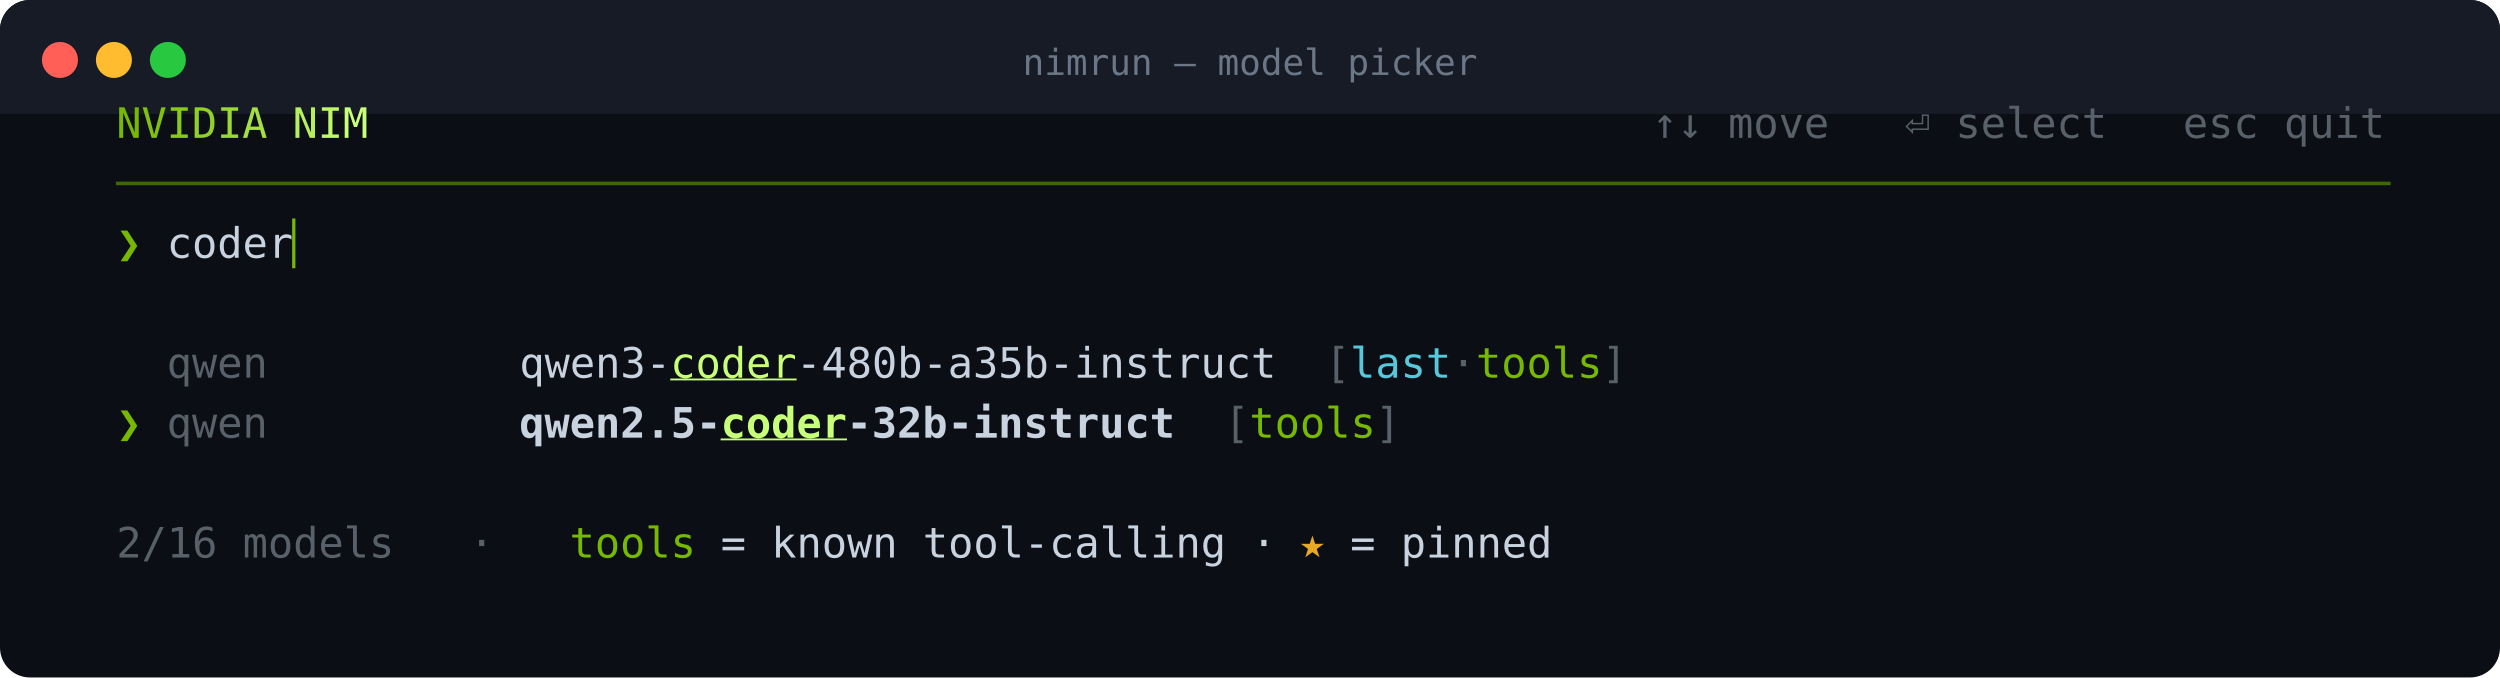
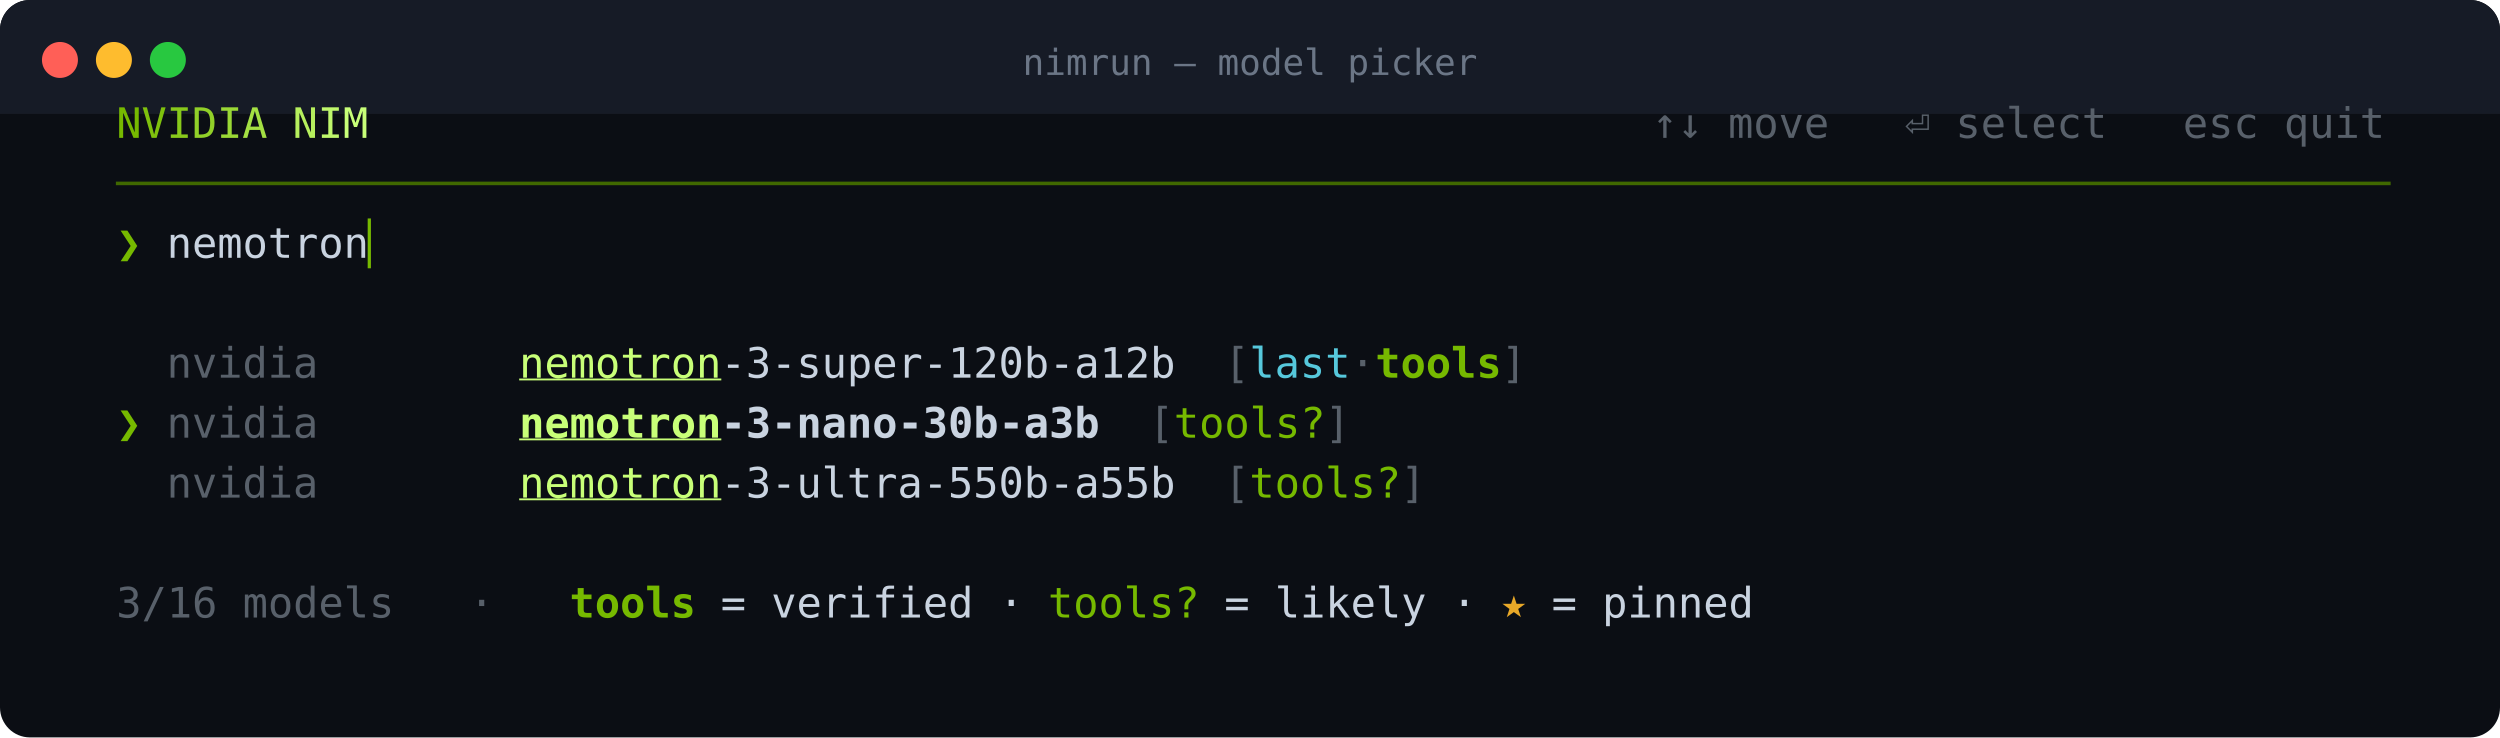
- <svg xmlns="http://www.w3.org/2000/svg" width="834" height="226" viewBox="0 0 834 226" font-family="ui-monospace, 'SF Mono', SFMono-Regular, Menlo, Consolas, 'DejaVu Sans Mono', monospace" font-size="14">
-   <rect width="834" height="226" rx="10" fill="#0b0e14" />
+ <svg xmlns="http://www.w3.org/2000/svg" width="834" height="246" viewBox="0 0 834 246" font-family="ui-monospace, 'SF Mono', SFMono-Regular, Menlo, Consolas, 'DejaVu Sans Mono', monospace" font-size="14">
+   <rect width="834" height="246" rx="10" fill="#0b0e14" />
  <path d="M0 10a10 10 0 0 1 10-10h814a10 10 0 0 1 10 10v28H0z" fill="#161b26" />
  <circle cx="20" cy="20" r="6" fill="#ff5f57" />
  <circle cx="38" cy="20" r="6" fill="#febc2e" />
  <circle cx="56" cy="20" r="6" fill="#28c840" />
  <text x="417" y="25" fill="#6b7686" font-size="12" text-anchor="middle">nimrun — model picker</text>
  <text x="38.8" y="46" fill="rgb(118,185,0)" textLength="8.40" lengthAdjust="spacing" xml:space="preserve">N</text>
  <text x="47.2" y="46" fill="rgb(127,193,13)" textLength="8.40" lengthAdjust="spacing" xml:space="preserve">V</text>
  <text x="55.6" y="46" fill="rgb(136,201,27)" textLength="8.40" lengthAdjust="spacing" xml:space="preserve">I</text>
  <text x="64.0" y="46" fill="rgb(145,208,40)" textLength="8.40" lengthAdjust="spacing" xml:space="preserve">D</text>
  <text x="72.4" y="46" fill="rgb(154,216,53)" textLength="8.40" lengthAdjust="spacing" xml:space="preserve">I</text>
  <text x="80.8" y="46" fill="rgb(164,224,67)" textLength="8.40" lengthAdjust="spacing" xml:space="preserve">A</text>
  <text x="97.6" y="46" fill="rgb(182,239,93)" textLength="8.40" lengthAdjust="spacing" xml:space="preserve">N</text>
  <text x="106.0" y="46" fill="rgb(191,247,107)" textLength="8.40" lengthAdjust="spacing" xml:space="preserve">I</text>
  <text x="114.4" y="46" fill="rgb(200,255,120)" textLength="8.40" lengthAdjust="spacing" xml:space="preserve">M</text>
  <text x="551.2" y="46" fill="rgb(88,96,106)" textLength="243.60" lengthAdjust="spacing" xml:space="preserve">↑↓ move   ⏎ select   esc quit</text>
  <text x="38.8" y="66" fill="rgb(64,104,0)" textLength="756.00" lengthAdjust="spacing" xml:space="preserve">──────────────────────────────────────────────────────────────────────────────────────────</text>
  <text x="38.8" y="86" fill="rgb(118,185,0)" textLength="8.40" lengthAdjust="spacing" xml:space="preserve">❯</text>
-   <text x="47.2" y="86" fill="#c9d3e0" textLength="50.40" lengthAdjust="spacing" xml:space="preserve"> coder</text>
-   <text x="97.6" y="86" fill="rgb(118,185,0)" textLength="8.40" lengthAdjust="spacing" xml:space="preserve">▏</text>
-   <text x="55.6" y="126" fill="rgb(88,96,106)" textLength="100.80" lengthAdjust="spacing" xml:space="preserve">qwen        </text>
-   <text x="156.4" y="126" fill="#c9d3e0" textLength="67.20" lengthAdjust="spacing" xml:space="preserve">  qwen3-</text>
-   <text x="223.6" y="126" fill="rgb(200,255,120)" text-decoration="underline" textLength="42.00" lengthAdjust="spacing" xml:space="preserve">coder</text>
-   <text x="265.6" y="126" fill="#c9d3e0" textLength="176.40" lengthAdjust="spacing" xml:space="preserve">-480b-a35b-instruct  </text>
-   <text x="442.0" y="126" fill="rgb(88,96,106)" textLength="8.40" lengthAdjust="spacing" xml:space="preserve">[</text>
-   <text x="450.4" y="126" fill="rgb(86,200,220)" textLength="33.60" lengthAdjust="spacing" xml:space="preserve">last</text>
-   <text x="484.0" y="126" fill="rgb(88,96,106)" textLength="8.40" lengthAdjust="spacing" xml:space="preserve">·</text>
-   <text x="492.4" y="126" fill="rgb(118,185,0)" textLength="42.00" lengthAdjust="spacing" xml:space="preserve">tools</text>
-   <text x="534.4" y="126" fill="rgb(88,96,106)" textLength="8.40" lengthAdjust="spacing" xml:space="preserve">]</text>
+   <text x="47.2" y="86" fill="#c9d3e0" textLength="75.60" lengthAdjust="spacing" xml:space="preserve"> nemotron</text>
+   <text x="122.8" y="86" fill="rgb(118,185,0)" textLength="8.40" lengthAdjust="spacing" xml:space="preserve">▏</text>
+   <text x="55.6" y="126" fill="rgb(88,96,106)" textLength="100.80" lengthAdjust="spacing" xml:space="preserve">nvidia      </text>
+   <text x="173.2" y="126" fill="rgb(200,255,120)" text-decoration="underline" textLength="67.20" lengthAdjust="spacing" xml:space="preserve">nemotron</text>
+   <text x="240.4" y="126" fill="#c9d3e0" textLength="168.00" lengthAdjust="spacing" xml:space="preserve">-3-super-120b-a12b  </text>
+   <text x="408.4" y="126" fill="rgb(88,96,106)" textLength="8.40" lengthAdjust="spacing" xml:space="preserve">[</text>
+   <text x="416.8" y="126" fill="rgb(86,200,220)" textLength="33.60" lengthAdjust="spacing" xml:space="preserve">last</text>
+   <text x="450.4" y="126" fill="rgb(88,96,106)" textLength="8.40" lengthAdjust="spacing" xml:space="preserve">·</text>
+   <text x="458.8" y="126" fill="rgb(118,185,0)" font-weight="700" textLength="42.00" lengthAdjust="spacing" xml:space="preserve">tools</text>
+   <text x="500.8" y="126" fill="rgb(88,96,106)" textLength="8.40" lengthAdjust="spacing" xml:space="preserve">]</text>
  <text x="38.8" y="146" fill="rgb(118,185,0)" textLength="8.40" lengthAdjust="spacing" xml:space="preserve">❯</text>
-   <text x="55.6" y="146" fill="rgb(88,96,106)" textLength="100.80" lengthAdjust="spacing" xml:space="preserve">qwen        </text>
-   <text x="173.2" y="146" fill="#c9d3e0" font-weight="700" textLength="67.20" lengthAdjust="spacing" xml:space="preserve">qwen2.5-</text>
-   <text x="240.4" y="146" fill="rgb(200,255,120)" font-weight="700" text-decoration="underline" textLength="42.00" lengthAdjust="spacing" xml:space="preserve">coder</text>
-   <text x="282.4" y="146" fill="#c9d3e0" font-weight="700" textLength="109.20" lengthAdjust="spacing" xml:space="preserve">-32b-instruct</text>
-   <text x="408.4" y="146" fill="rgb(88,96,106)" textLength="8.40" lengthAdjust="spacing" xml:space="preserve">[</text>
-   <text x="416.8" y="146" fill="rgb(118,185,0)" textLength="42.00" lengthAdjust="spacing" xml:space="preserve">tools</text>
-   <text x="458.8" y="146" fill="rgb(88,96,106)" textLength="8.40" lengthAdjust="spacing" xml:space="preserve">]</text>
-   <text x="38.8" y="186" fill="rgb(88,96,106)" textLength="92.40" lengthAdjust="spacing" xml:space="preserve">2/16 models</text>
-   <text x="131.2" y="186" fill="rgb(88,96,106)" textLength="58.80" lengthAdjust="spacing" xml:space="preserve">   ·   </text>
-   <text x="190.0" y="186" fill="rgb(118,185,0)" textLength="42.00" lengthAdjust="spacing" xml:space="preserve">tools</text>
-   <text x="232.0" y="186" fill="#c9d3e0" textLength="201.60" lengthAdjust="spacing" xml:space="preserve"> = known tool-calling · </text>
-   <text x="433.6" y="186" fill="rgb(232,168,40)" textLength="8.40" lengthAdjust="spacing" xml:space="preserve">★</text>
-   <text x="442.0" y="186" fill="#c9d3e0" textLength="75.60" lengthAdjust="spacing" xml:space="preserve"> = pinned</text>
+   <text x="55.6" y="146" fill="rgb(88,96,106)" textLength="100.80" lengthAdjust="spacing" xml:space="preserve">nvidia      </text>
+   <text x="173.2" y="146" fill="rgb(200,255,120)" font-weight="700" text-decoration="underline" textLength="67.20" lengthAdjust="spacing" xml:space="preserve">nemotron</text>
+   <text x="240.4" y="146" fill="#c9d3e0" font-weight="700" textLength="126.00" lengthAdjust="spacing" xml:space="preserve">-3-nano-30b-a3b</text>
+   <text x="383.2" y="146" fill="rgb(88,96,106)" textLength="8.40" lengthAdjust="spacing" xml:space="preserve">[</text>
+   <text x="391.6" y="146" fill="rgb(118,185,0)" textLength="50.40" lengthAdjust="spacing" xml:space="preserve">tools?</text>
+   <text x="442.0" y="146" fill="rgb(88,96,106)" textLength="8.40" lengthAdjust="spacing" xml:space="preserve">]</text>
+   <text x="55.6" y="166" fill="rgb(88,96,106)" textLength="100.80" lengthAdjust="spacing" xml:space="preserve">nvidia      </text>
+   <text x="173.2" y="166" fill="rgb(200,255,120)" text-decoration="underline" textLength="67.20" lengthAdjust="spacing" xml:space="preserve">nemotron</text>
+   <text x="240.4" y="166" fill="#c9d3e0" textLength="168.00" lengthAdjust="spacing" xml:space="preserve">-3-ultra-550b-a55b  </text>
+   <text x="408.4" y="166" fill="rgb(88,96,106)" textLength="8.40" lengthAdjust="spacing" xml:space="preserve">[</text>
+   <text x="416.8" y="166" fill="rgb(118,185,0)" textLength="50.40" lengthAdjust="spacing" xml:space="preserve">tools?</text>
+   <text x="467.2" y="166" fill="rgb(88,96,106)" textLength="8.40" lengthAdjust="spacing" xml:space="preserve">]</text>
+   <text x="38.8" y="206" fill="rgb(88,96,106)" textLength="92.40" lengthAdjust="spacing" xml:space="preserve">3/16 models</text>
+   <text x="131.2" y="206" fill="rgb(88,96,106)" textLength="58.80" lengthAdjust="spacing" xml:space="preserve">   ·   </text>
+   <text x="190.0" y="206" fill="rgb(118,185,0)" font-weight="700" textLength="42.00" lengthAdjust="spacing" xml:space="preserve">tools</text>
+   <text x="232.0" y="206" fill="#c9d3e0" textLength="117.60" lengthAdjust="spacing" xml:space="preserve"> = verified · </text>
+   <text x="349.6" y="206" fill="rgb(118,185,0)" textLength="50.40" lengthAdjust="spacing" xml:space="preserve">tools?</text>
+   <text x="400.0" y="206" fill="#c9d3e0" textLength="100.80" lengthAdjust="spacing" xml:space="preserve"> = likely · </text>
+   <text x="500.8" y="206" fill="rgb(232,168,40)" textLength="8.40" lengthAdjust="spacing" xml:space="preserve">★</text>
+   <text x="509.2" y="206" fill="#c9d3e0" textLength="75.60" lengthAdjust="spacing" xml:space="preserve"> = pinned</text>
</svg>
